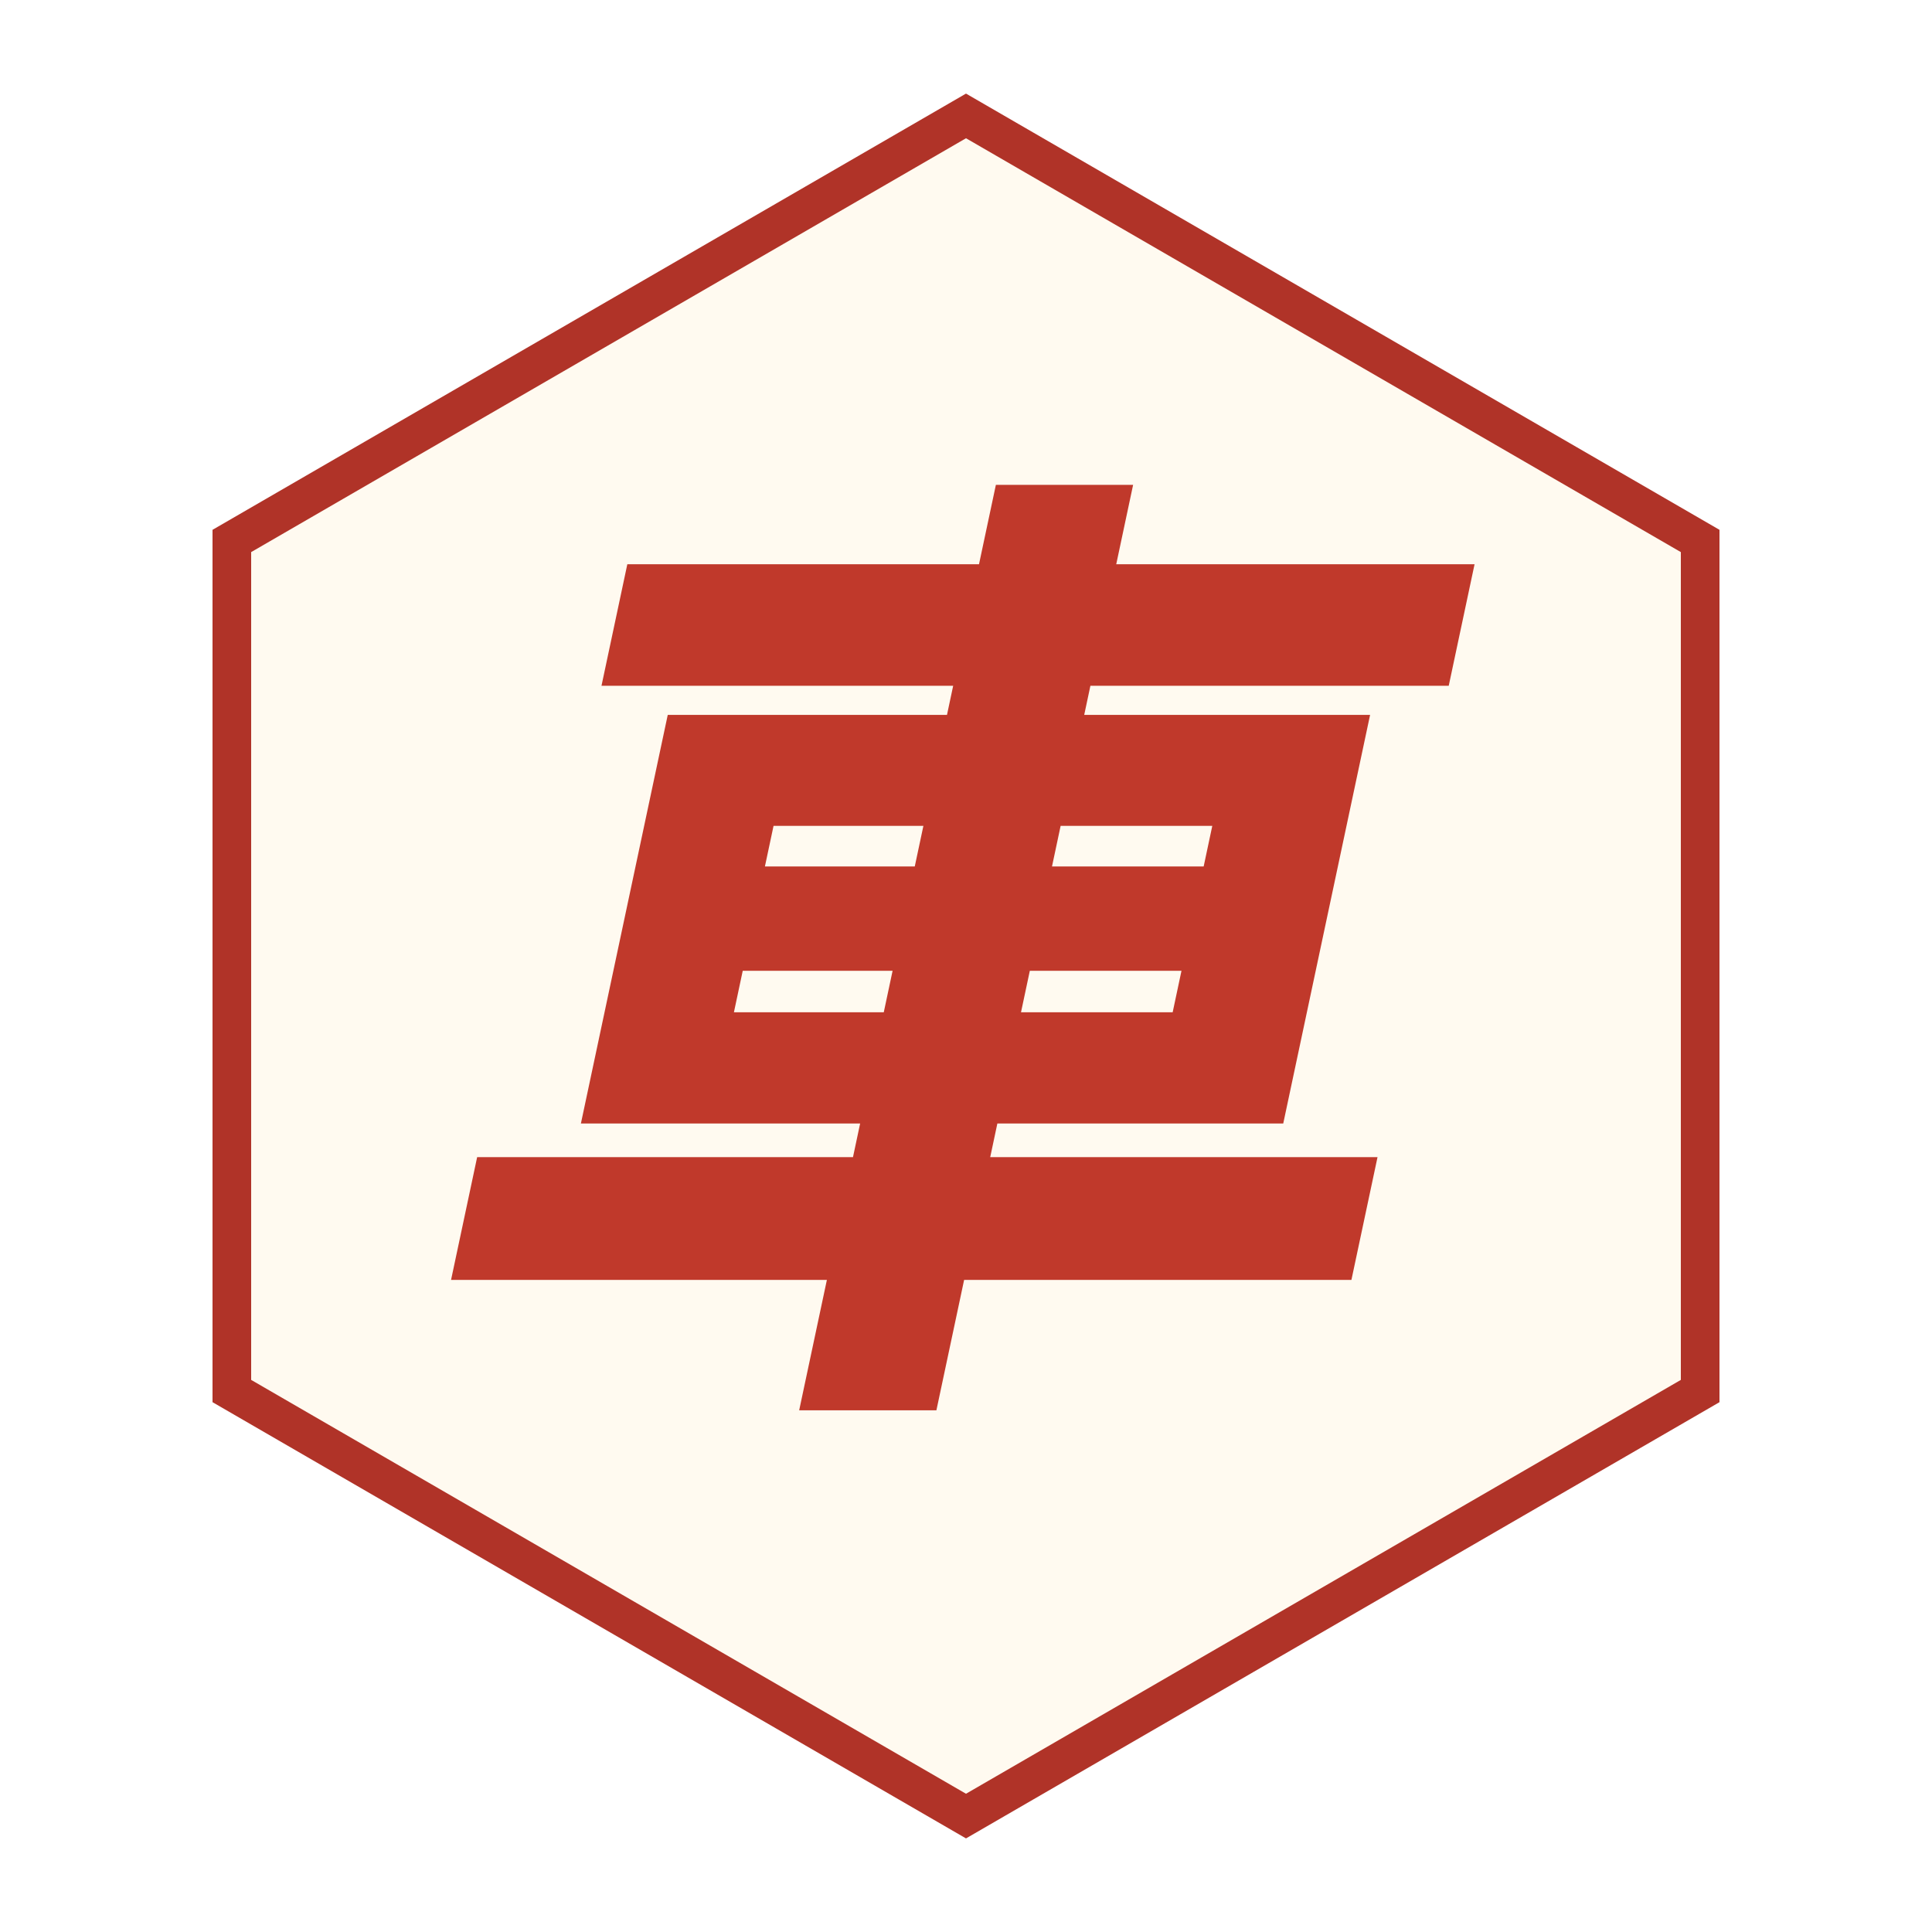
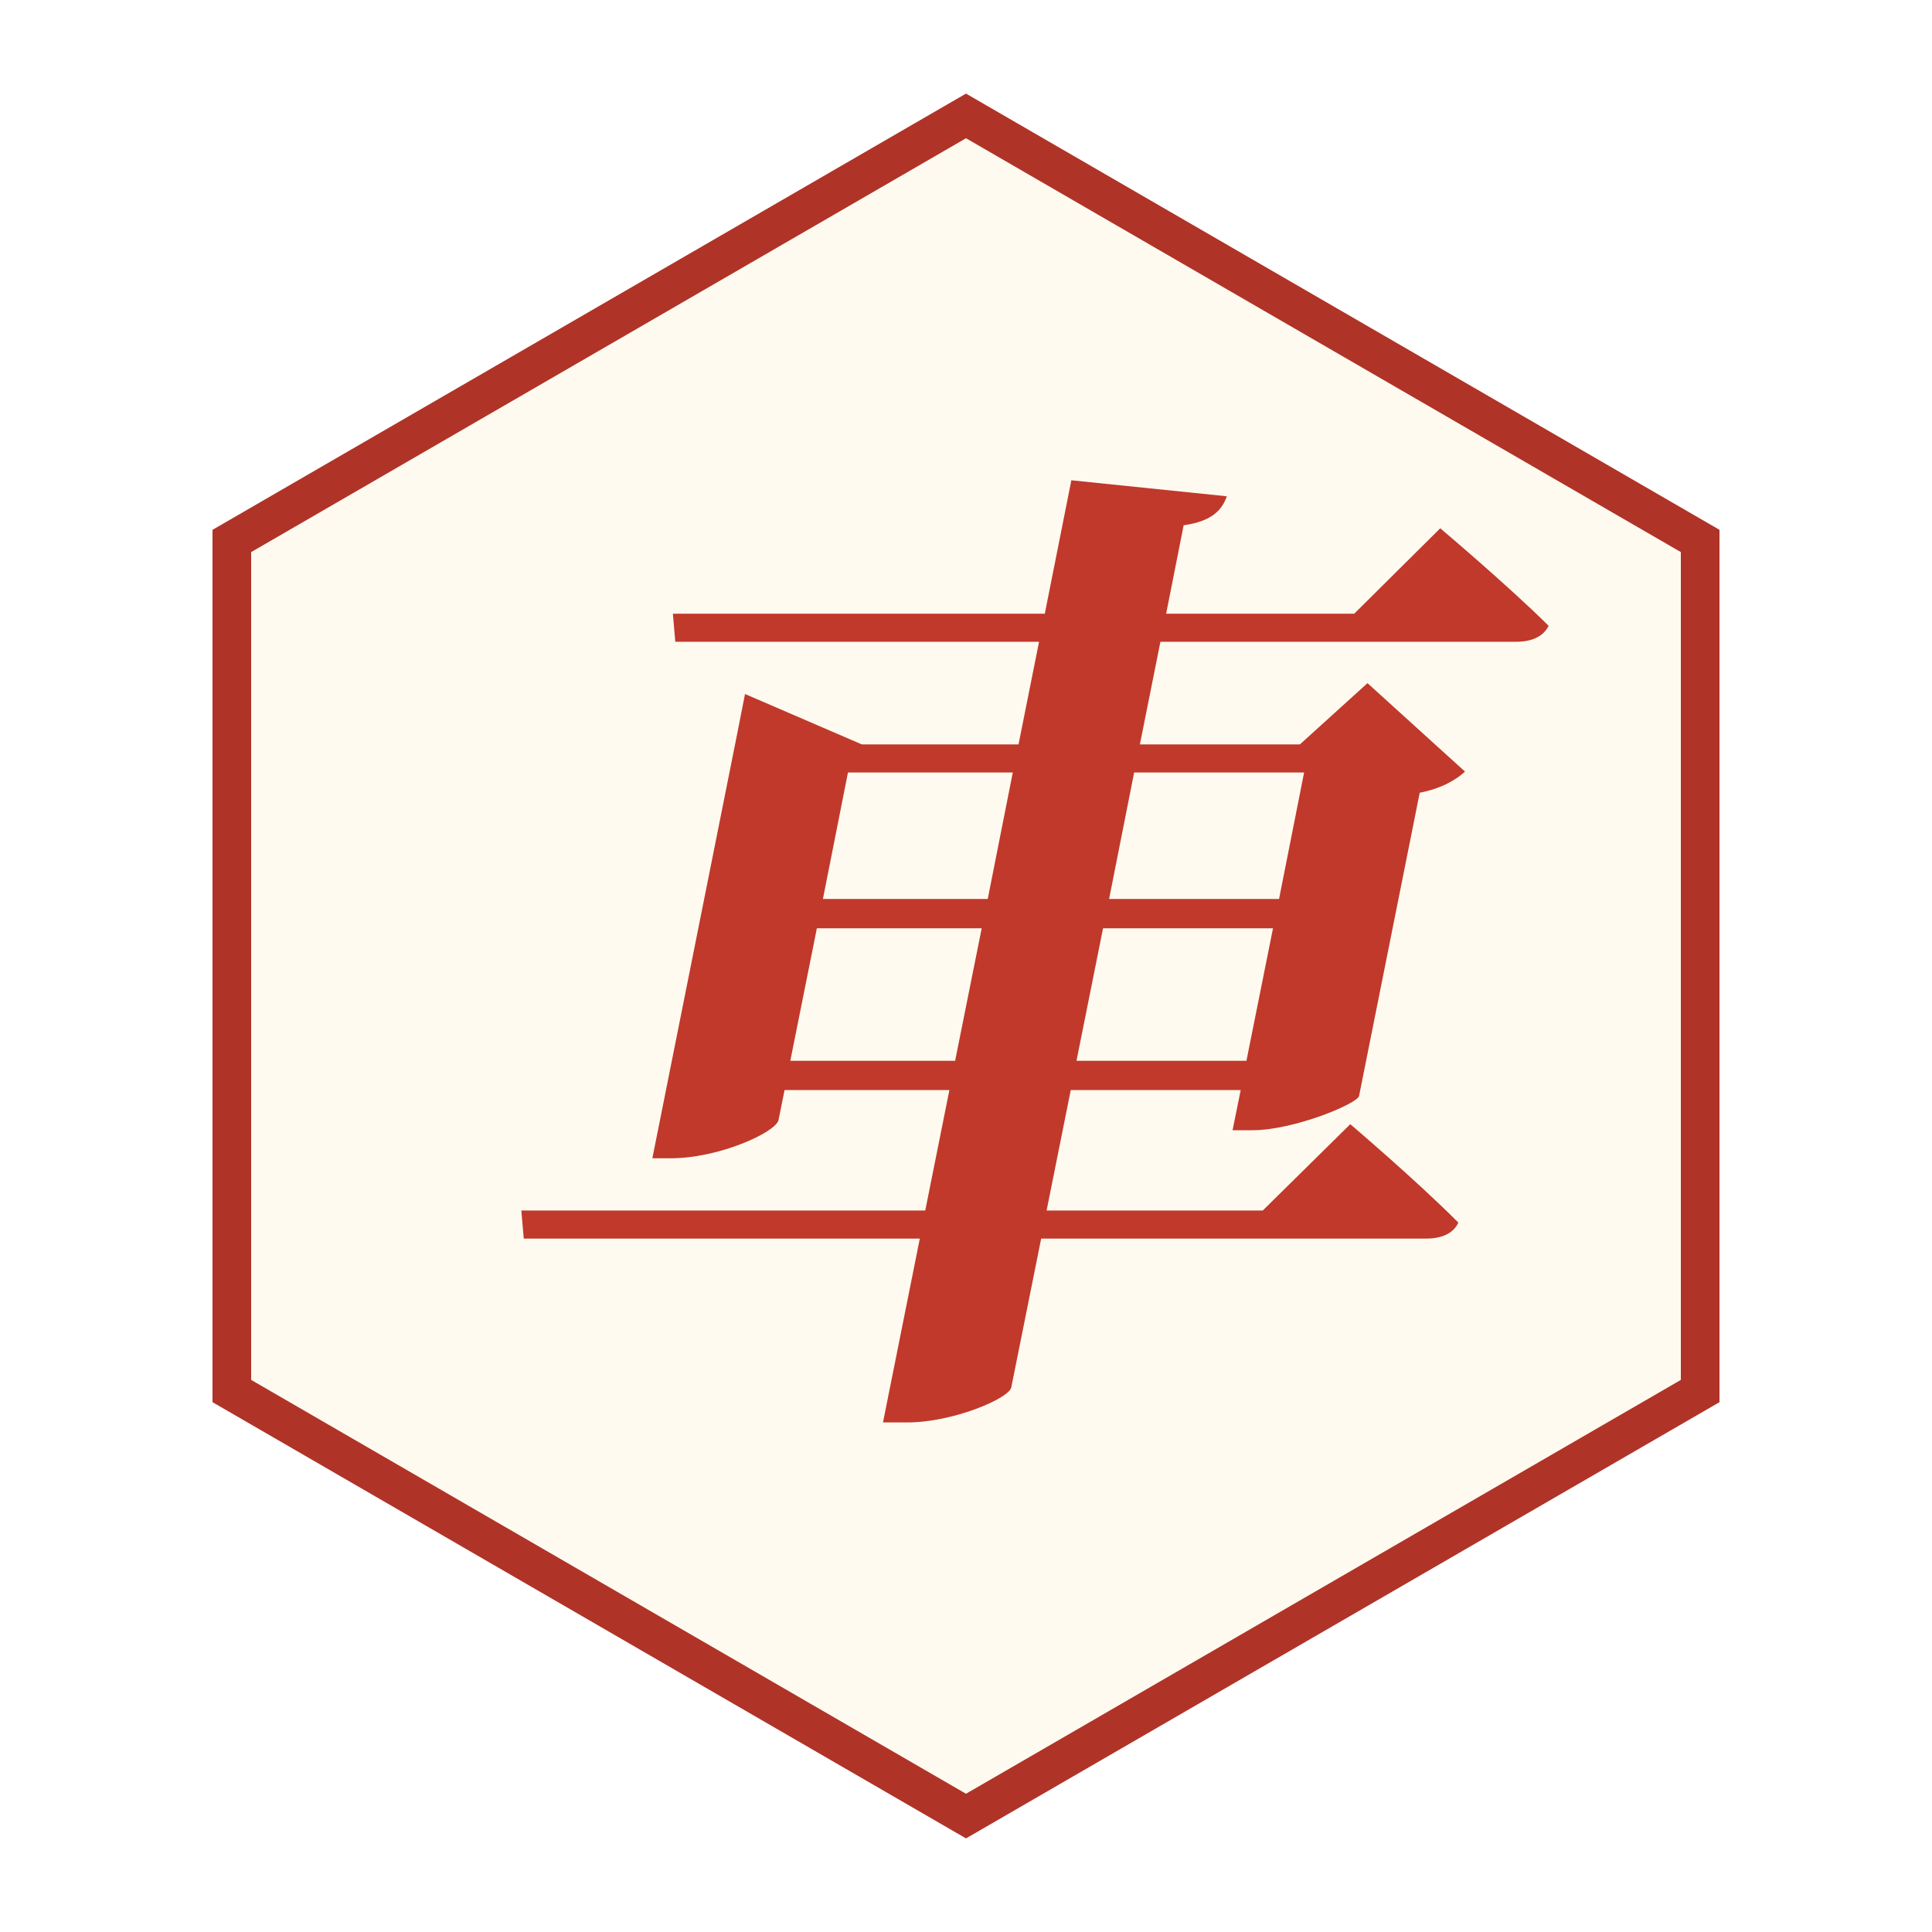
<svg xmlns="http://www.w3.org/2000/svg" viewBox="0 0 100 100" width="256" height="256">
  <polygon points="50,6 88,28 88,72 50,94 12,72 12,28" fill="#fffaf0" stroke="#b03328" stroke-width="2" />
-   <text x="50" y="68" font-family="STKaiti, KaiTi, Kaiti SC, AR PL UKai CN, serif" font-weight="700" font-size="50" fill="#c0392b" stroke="#c0392b" stroke-width="0.9" text-anchor="middle" transform="translate(50 50) skewX(-12) translate(-50 -50)">車</text>
+   <text x="50" y="69" font-family="KaiTi, STKaiti, Kaiti SC, AR PL UKai CN, Noto Serif CJK KR, serif" font-style="italic" font-weight="600" font-size="52" fill="#c0392b" text-anchor="middle">車</text>
</svg>
